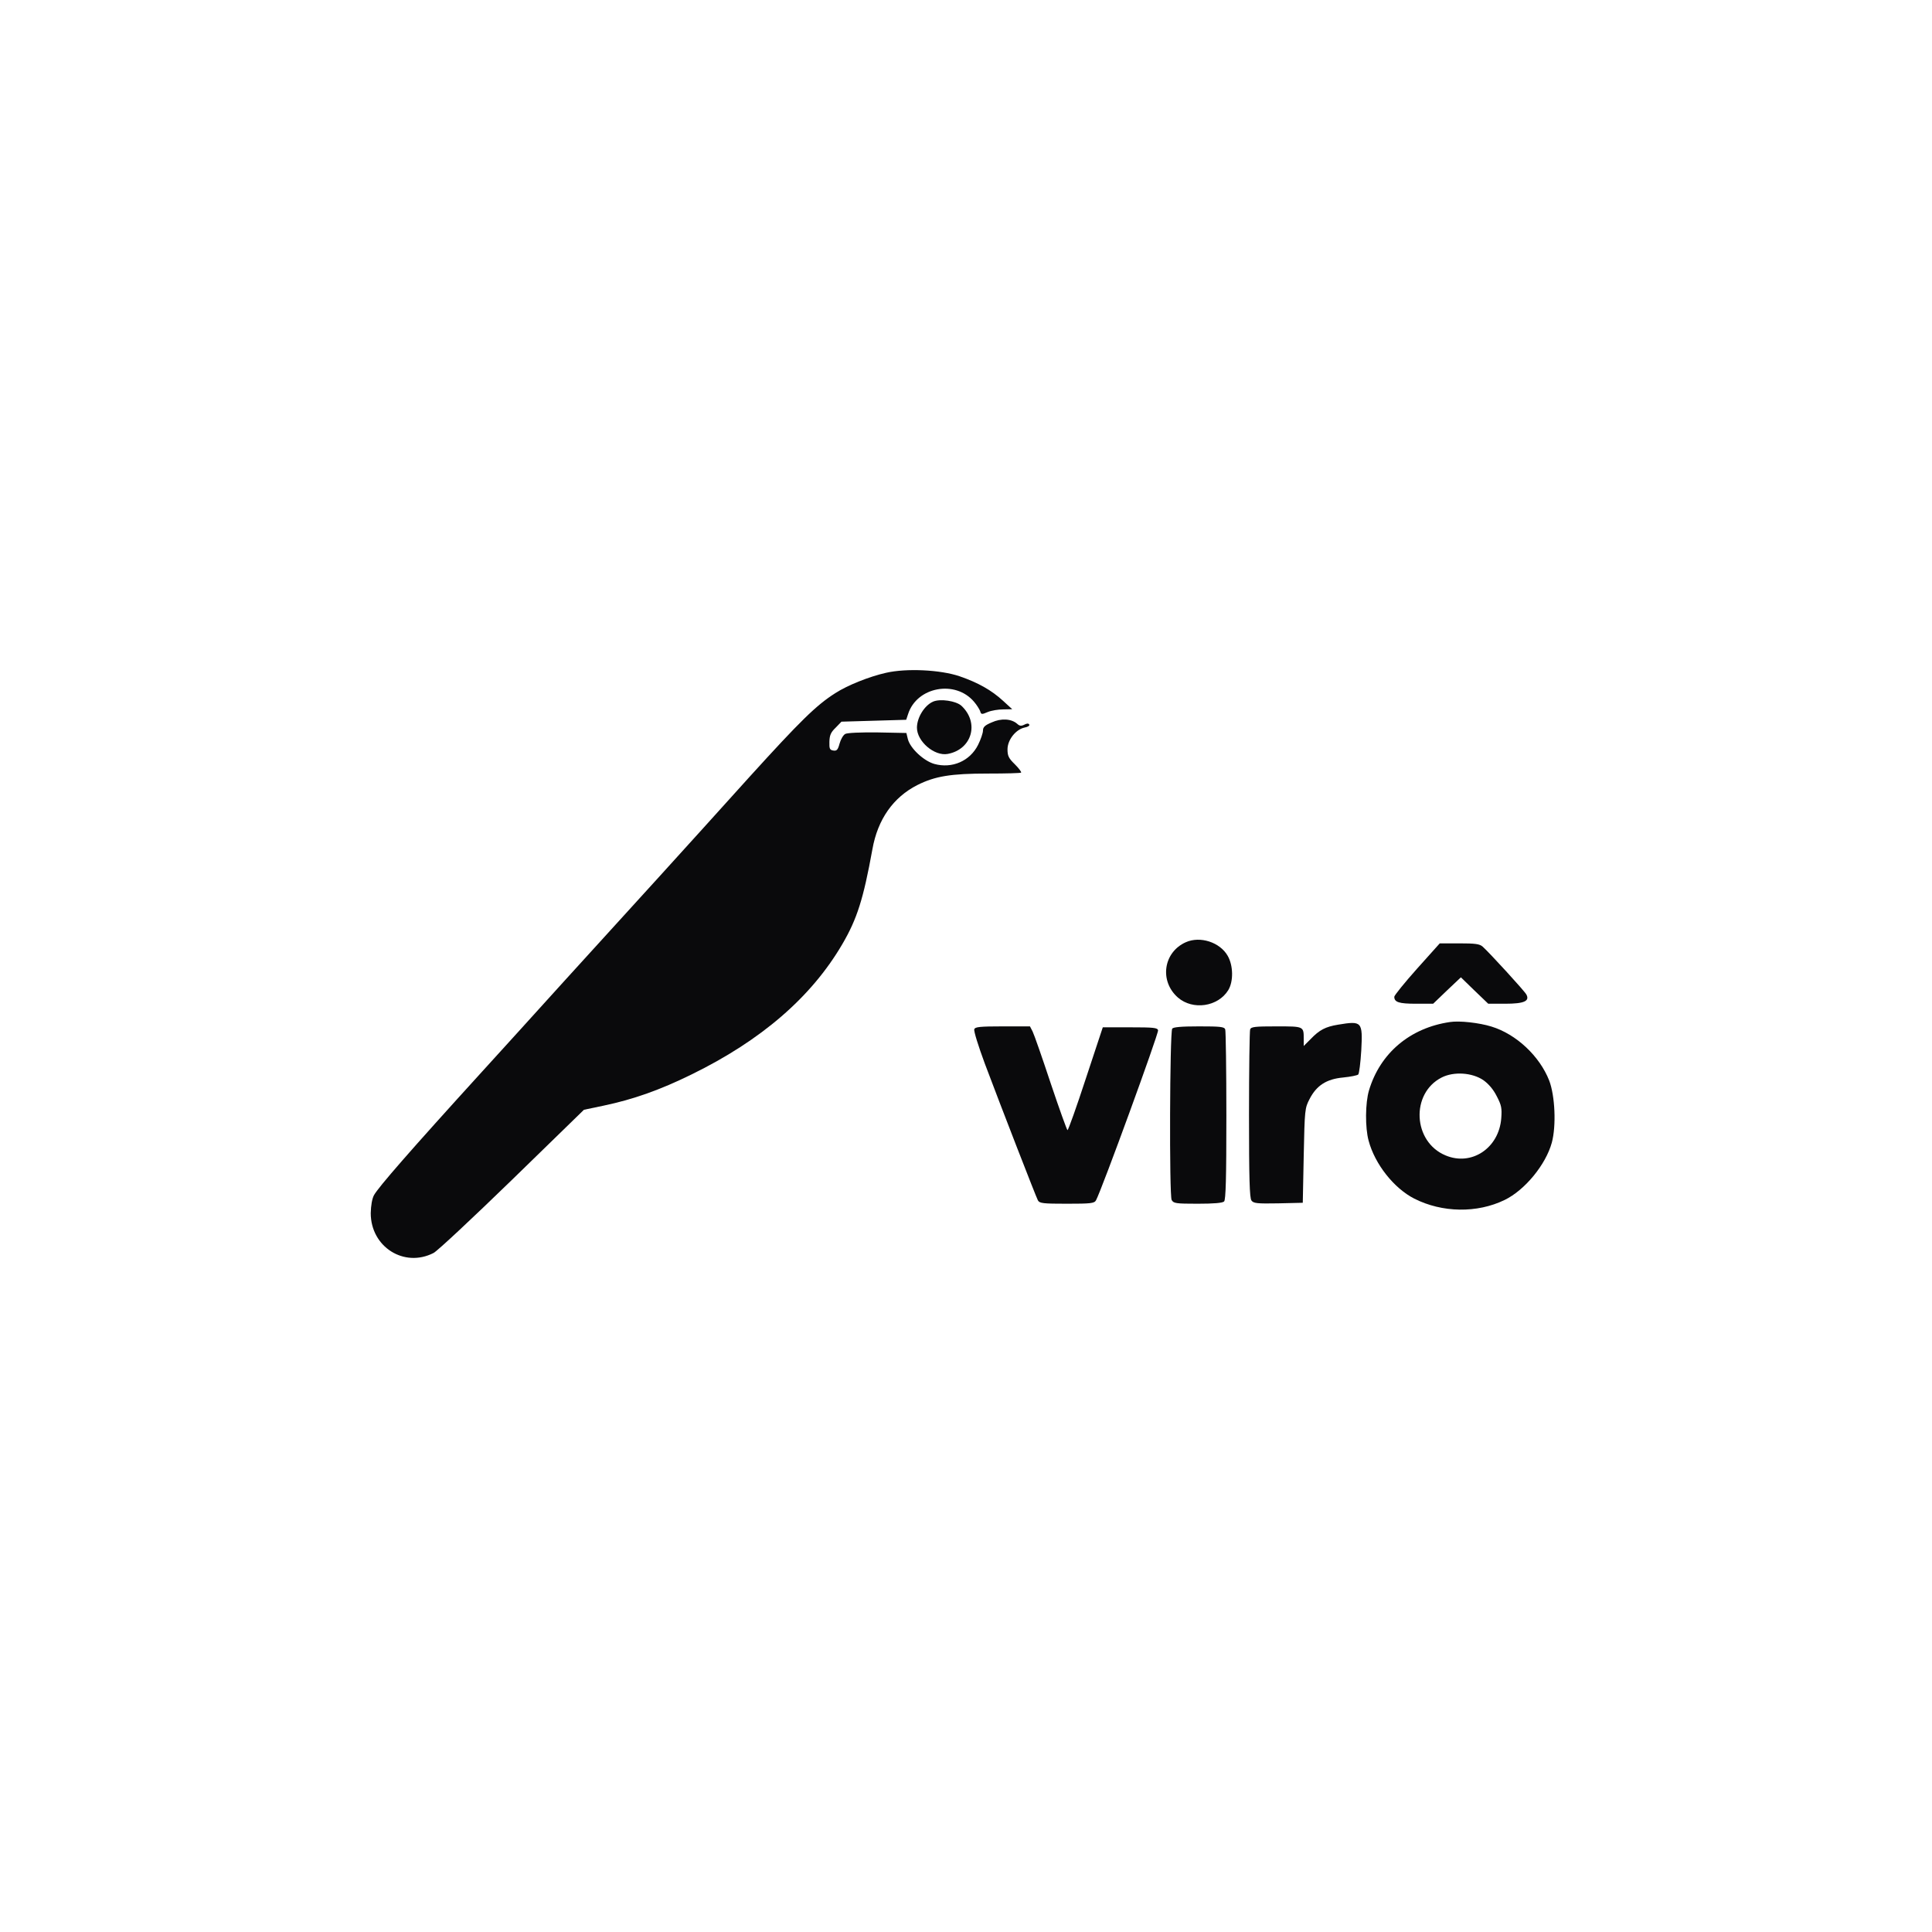
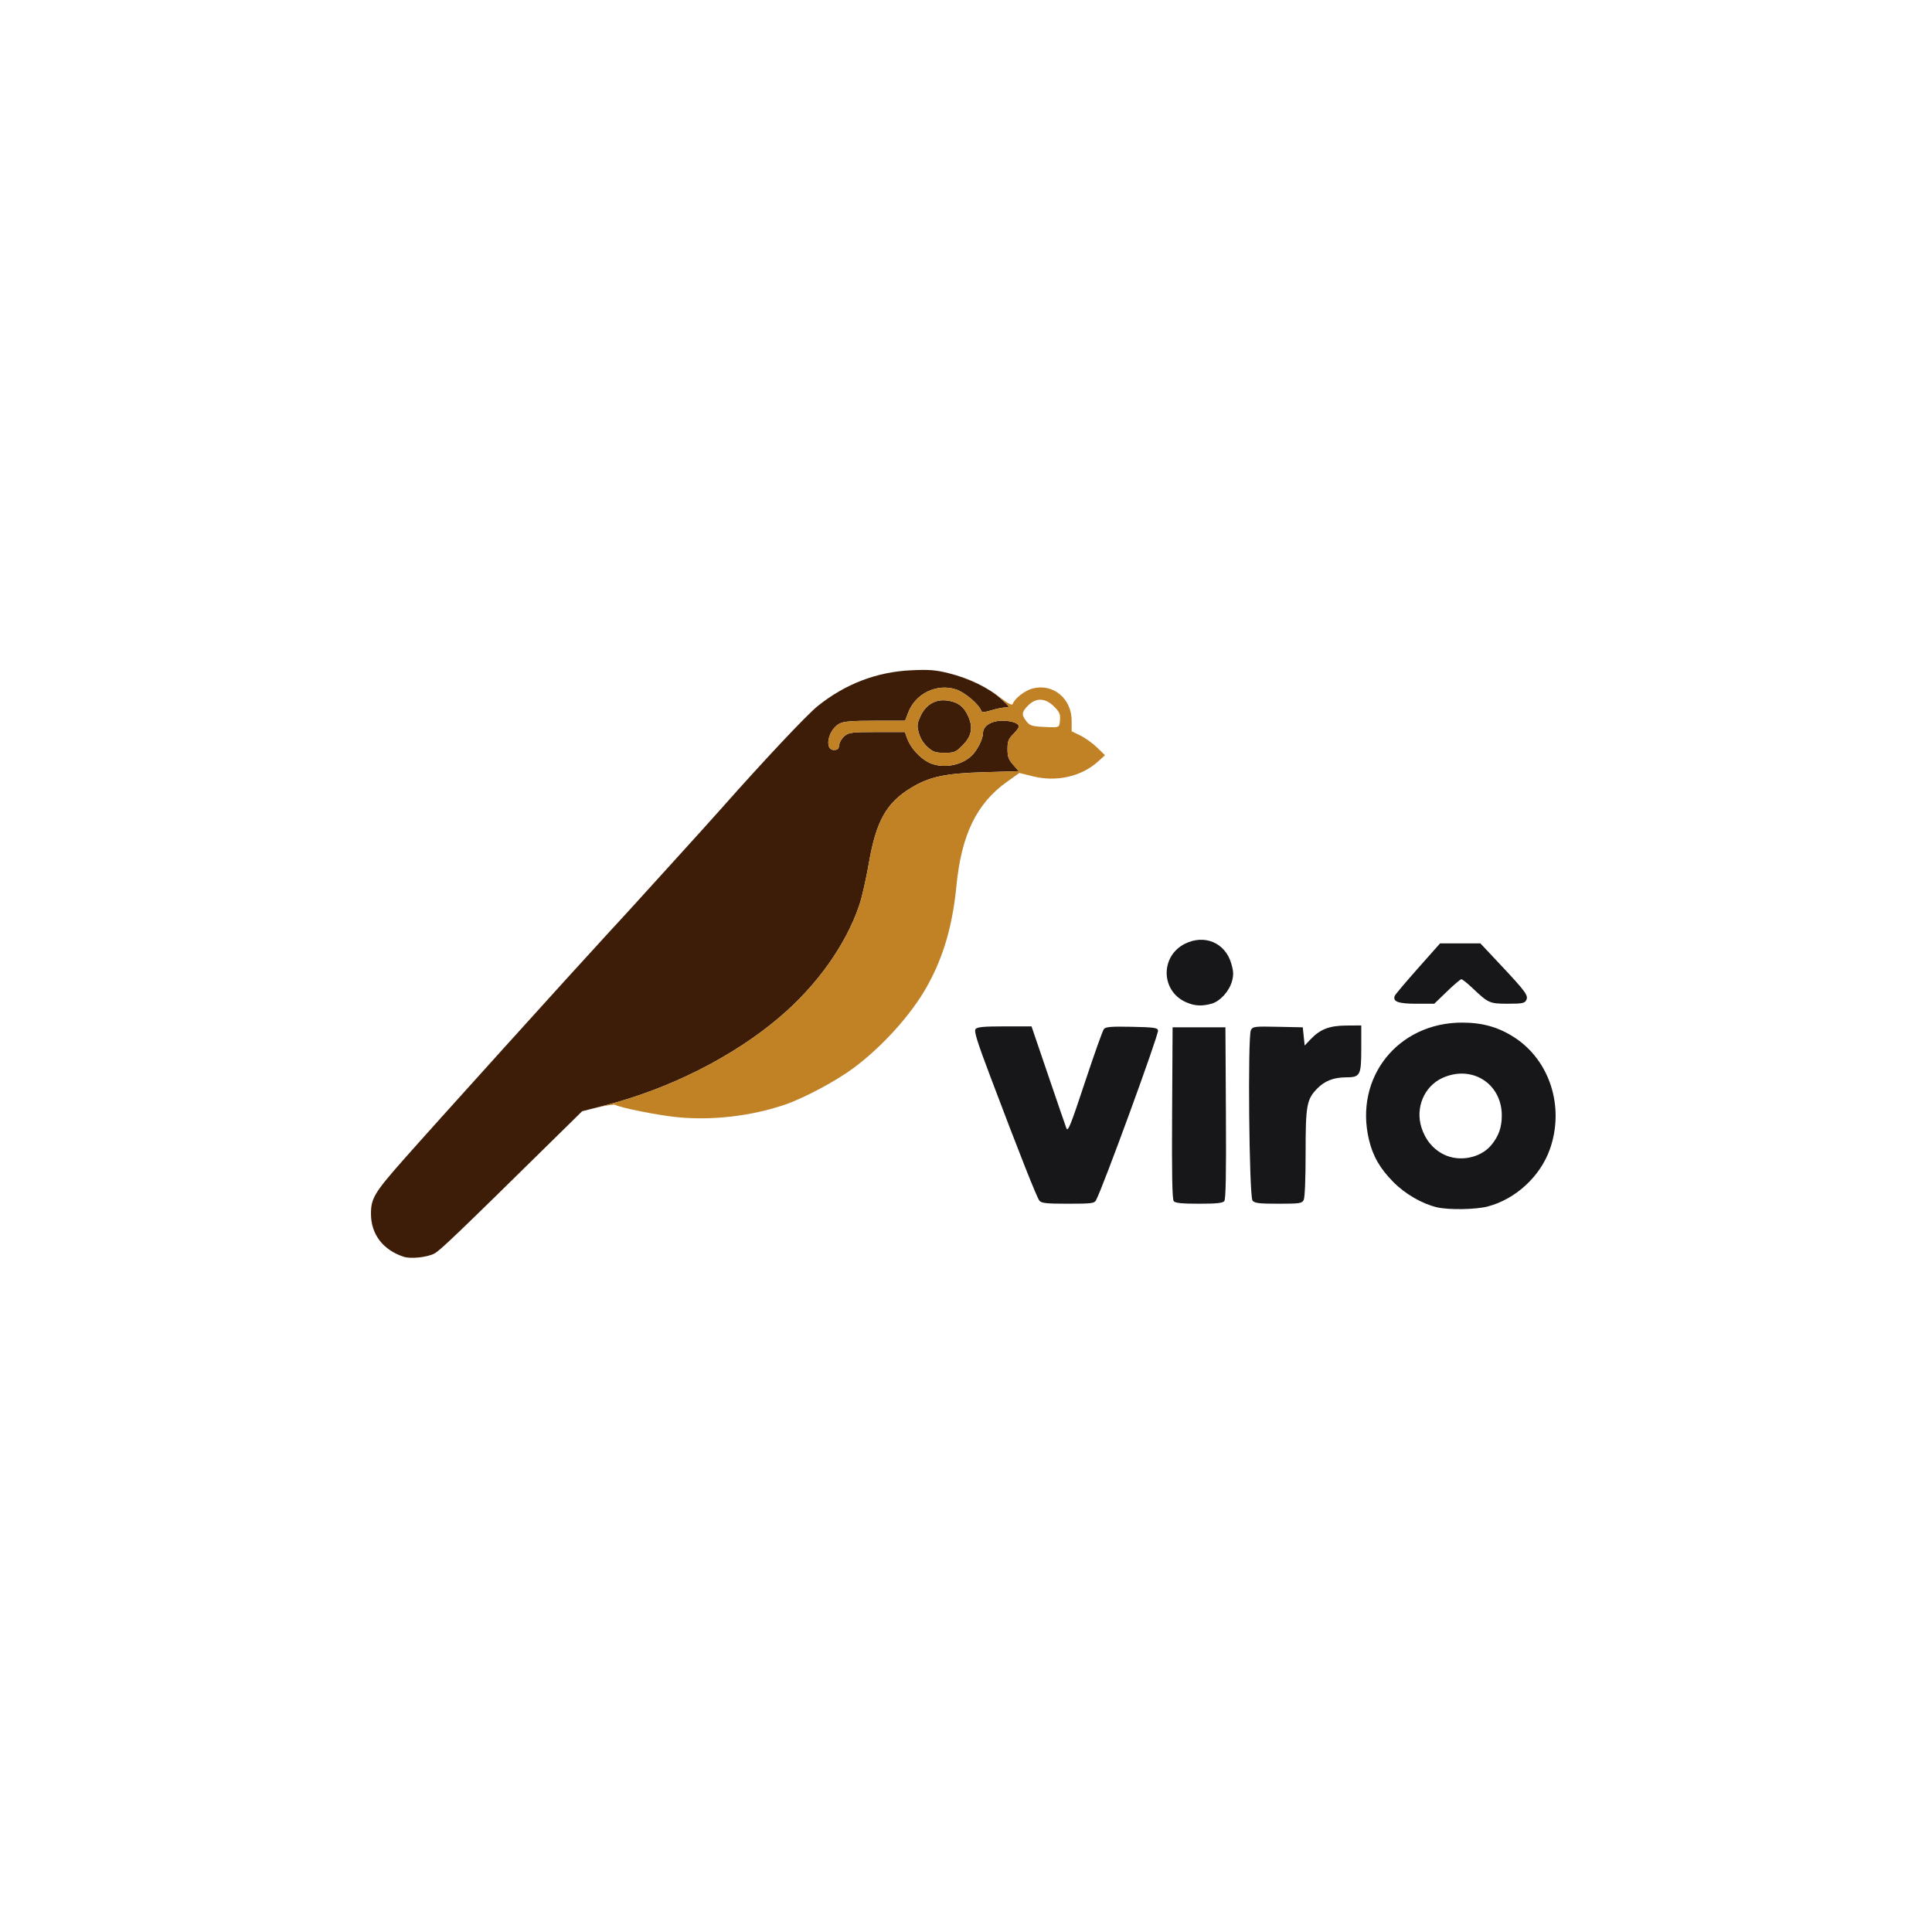
- <svg xmlns="http://www.w3.org/2000/svg" version="1.0" width="1024pt" height="1024pt" viewBox="0 0 1024 1024" preserveAspectRatio="xMidYMid meet">
-   <g transform="translate(0,1024) scale(0.1,-0.1)" fill="#0A0A0C" stroke="none">
-     <path d="M4696 6674 c-89 -20 -204 -66 -269 -108 -101 -64 -186 -148 -453 -442 -148 -164 -361 -400 -474 -524 -113 -124 -340 -374 -505 -555 -164 -182 -363 -400 -440 -485 -384 -422 -550 -613 -573 -655 -10 -19 -16 -54 -17 -95 0 -179 177 -291 333 -211 21 11 208 186 417 389 l380 370 105 22 c157 33 298 83 465 165 370 181 635 410 799 690 79 135 112 240 160 504 28 158 110 275 238 340 94 47 177 61 374 61 94 0 173 2 176 5 3 3 -12 23 -33 44 -33 32 -39 45 -39 79 0 51 44 106 91 116 17 3 28 10 24 16 -4 7 -13 6 -26 -1 -16 -8 -25 -7 -37 4 -31 28 -86 31 -136 8 -36 -15 -46 -25 -46 -43 0 -13 -12 -48 -26 -76 -43 -86 -138 -127 -232 -101 -56 16 -127 82 -140 131 l-8 33 -152 3 c-92 1 -160 -2 -172 -8 -11 -6 -24 -29 -30 -51 -9 -33 -15 -40 -33 -37 -19 3 -22 9 -21 46 1 35 7 50 33 75 l31 32 172 5 171 5 10 30 c46 145 251 183 350 65 14 -16 28 -39 32 -49 5 -18 8 -19 40 -5 19 8 56 14 82 14 l48 1 -48 44 c-62 57 -133 97 -232 131 -101 34 -280 43 -389 18z" />
-     <path d="M4945 6521 c-45 -20 -85 -84 -85 -138 0 -73 93 -152 163 -139 129 24 169 165 73 255 -28 26 -113 39 -151 22z" />
-     <path d="M6285 5246 c-119 -53 -141 -206 -42 -293 79 -69 213 -49 267 39 28 46 27 130 -3 182 -41 72 -146 106 -222 72z" />
-     <path d="M7510 5105 c-66 -74 -120 -141 -120 -148 0 -29 25 -37 115 -37 l91 0 73 70 74 70 72 -70 73 -70 90 0 c100 0 131 14 112 49 -10 19 -197 223 -232 254 -16 14 -40 17 -124 17 l-103 0 -121 -135z" />
-     <path d="M7685 4823 c-212 -31 -370 -165 -429 -362 -20 -67 -21 -198 -2 -267 33 -124 134 -252 242 -307 148 -75 333 -78 479 -7 107 52 218 187 250 304 24 89 17 248 -14 329 -51 130 -175 246 -306 286 -64 20 -170 32 -220 24z m177 -308 c28 -20 53 -49 71 -85 25 -48 28 -63 24 -117 -12 -158 -157 -255 -295 -197 -174 72 -186 329 -21 413 65 33 162 26 221 -14z" />
-     <path d="M7092 4809 c-67 -11 -99 -28 -145 -76 l-37 -37 0 36 c0 69 2 68 -145 68 -112 0 -134 -2 -139 -16 -3 -9 -6 -212 -6 -453 0 -336 3 -441 13 -454 11 -15 29 -17 142 -15 l130 3 5 250 c5 244 6 252 31 300 37 72 90 106 178 114 39 4 75 11 80 16 5 6 12 62 16 127 8 154 4 158 -123 137z" />
-     <path d="M5164 4785 c-4 -9 22 -91 56 -183 86 -229 270 -703 281 -724 9 -16 27 -18 154 -18 127 0 145 2 154 18 32 60 332 883 329 901 -3 14 -23 16 -148 16 l-145 0 -90 -272 c-49 -150 -93 -273 -97 -273 -3 0 -43 111 -89 248 -45 136 -88 259 -96 275 l-14 27 -145 0 c-121 0 -146 -3 -150 -15z" />
-     <path d="M6213 4788 c-13 -20 -16 -884 -3 -908 10 -18 21 -20 138 -20 86 0 132 4 140 12 9 9 12 124 12 454 0 243 -3 449 -6 458 -5 14 -27 16 -139 16 -96 0 -136 -4 -142 -12z" />
+ <svg xmlns="http://www.w3.org/2000/svg" width="1024" height="1024" viewBox="0 0 1024 1024">
+   <g fill-rule="evenodd">
+     <path d="M 788.47 639.47 C782.07,641.13 767.87,641.36 761.62,639.89 C753.82,638.06 744.84,632.88 738.62,626.62 C731.45,619.41 727.63,612.79 725.54,603.91 C717.79,571.03 740.95,542.00 774.95,542.00 C785.74,542.00 794.20,544.39 802.61,549.82 C821.47,562.02 829.35,586.74 821.49,609.04 C816.36,623.57 803.30,635.60 788.47,639.47 ZM 580.89 636.21 C580.04,637.80 578.37,638.00 566.09,638.00 C554.64,638.00 552.02,637.72 550.92,636.41 C549.55,634.75 540.35,611.50 524.92,570.66 C517.82,551.86 516.16,546.51 517.08,545.41 C517.98,544.32 521.47,544.00 532.49,544.00 L 546.73 544.00 L 555.50 569.75 C560.33,583.91 564.69,596.62 565.21,598.00 C566.00,600.12 567.46,596.50 575.02,573.66 C579.91,558.90 584.44,546.17 585.10,545.38 C586.05,544.24 589.03,544.00 599.88,544.22 C611.53,544.46 613.52,544.73 613.79,546.14 C614.20,548.29 584.68,629.13 580.89,636.21 ZM 690.96 636.07 C690.03,637.82 688.77,638.00 677.59,638.00 C667.33,638.00 665.01,637.72 663.87,636.35 C662.07,634.17 661.25,549.27 663.00,546.00 C664.04,544.06 664.86,543.96 677.30,544.22 L 690.50 544.50 L 691.50 554.16 L 694.50 550.99 C699.68,545.51 704.50,543.63 713.50,543.56 L 721.50 543.50 L 721.50 555.83 C721.50,569.91 720.93,571.00 713.56,571.01 C706.91,571.01 702.12,572.88 698.11,577.00 C692.54,582.75 692.00,585.78 692.00,611.43 C692.00,625.17 691.59,634.90 690.96,636.07 ZM 648.89 636.64 C648.04,637.65 644.63,638.00 635.50,638.00 C626.37,638.00 622.96,637.65 622.11,636.64 C621.30,635.65 621.05,622.56 621.24,589.89 L 621.50 544.50 L 649.50 544.50 L 649.76 589.89 C649.95,622.56 649.70,635.65 648.89,636.64 ZM 765.27 611.91 C773.50,615.98 784.62,613.81 790.33,607.02 C794.31,602.29 796.00,597.52 795.98,591.13 C795.91,574.15 779.91,564.17 764.35,571.42 C754.82,575.86 750.10,587.12 753.39,597.58 C755.47,604.16 759.53,609.06 765.27,611.91 ZM 766.93 525.50 L 760.19 532.00 L 750.72 532.00 C741.07,532.00 738.05,530.88 739.27,527.76 C739.55,527.07 745.06,520.54 751.52,513.25 L 763.28 500.00 L 784.63 500.00 L 795.57 511.65 C808.81,525.77 810.22,527.73 808.90,530.18 C808.08,531.73 806.62,532.00 799.21,531.99 C789.51,531.99 788.91,531.72 780.50,523.76 C777.75,521.15 775.09,519.02 774.58,519.01 C774.07,519.00 770.63,521.92 766.93,525.50 ZM 642.17 531.97 C636.86,533.44 633.05,533.20 628.42,531.10 C615.22,525.11 614.95,506.83 627.97,500.25 C638.36,495.00 649.39,499.66 652.59,510.65 C653.79,514.78 653.88,516.74 653.01,519.96 C651.56,525.35 646.72,530.70 642.17,531.97 Z" fill="rgb(23,23,25)" />
+     <path d="M 230.14 664.45 C226.26,666.43 217.65,667.32 213.99,666.12 C203.03,662.53 196.69,654.28 196.62,643.50 C196.57,635.27 198.39,632.20 213.56,614.99 C228.39,598.15 303.90,514.57 321.50,495.50 C328.11,488.35 335.76,480.00 338.50,476.95 C341.25,473.90 350.48,463.74 359.00,454.37 C367.52,445.01 378.06,433.33 382.41,428.42 C405.30,402.59 427.68,378.81 433.43,374.20 C448.09,362.46 464.71,356.10 482.96,355.26 C492.62,354.82 495.88,355.08 503.00,356.86 C513.88,359.59 524.54,364.83 530.67,370.48 C535.26,374.70 535.37,374.92 532.91,374.96 C531.48,374.98 528.11,375.67 525.41,376.48 C521.81,377.57 520.40,377.65 520.11,376.80 C518.94,373.37 511.46,366.98 506.78,365.43 C496.66,362.07 485.26,367.52 481.42,377.56 L 479.73 382.00 L 463.81 382.00 C451.55,382.00 447.23,382.35 444.97,383.52 C438.98,386.61 436.67,397.50 442.00,397.50 C443.98,397.50 444.57,396.93 444.81,394.77 C444.99,393.27 446.29,391.13 447.70,390.02 C450.01,388.20 451.73,388.00 464.93,388.00 L 479.60 388.00 L 480.89 391.57 C482.60,396.30 487.42,401.66 492.12,404.06 C498.94,407.54 509.11,406.04 514.83,400.70 C517.89,397.85 521.00,391.75 521.00,388.61 C521.00,384.80 525.31,382.00 531.20,382.00 C536.31,382.00 540.00,383.31 540.00,385.11 C540.00,385.69 538.65,387.50 537.00,389.15 C534.48,391.67 534.00,392.94 534.00,397.04 C534.00,401.04 534.54,402.55 536.99,405.33 L 539.97 408.73 L 521.74 409.27 C500.98,409.89 492.59,411.68 482.91,417.56 C469.77,425.54 464.36,435.20 460.51,457.53 C459.13,465.58 456.87,475.52 455.49,479.61 C448.44,500.62 433.15,522.15 413.23,539.11 C388.51,560.17 354.48,577.30 320.02,586.06 L 308.55 588.98 L 293.52 603.76 C241.93,654.52 233.16,662.91 230.14,664.45 ZM 510.03 395.20 C506.54,398.69 505.78,399.00 500.65,399.00 C495.88,399.00 494.58,398.57 491.67,396.01 C489.55,394.15 487.80,391.37 487.04,388.63 C485.95,384.75 486.04,383.70 487.78,379.78 C490.46,373.72 495.53,370.57 501.55,371.25 C507.53,371.93 510.80,374.30 513.19,379.69 C515.89,385.80 514.98,390.25 510.03,395.20 Z" fill="rgb(61,29,8)" />
+     <path d="M 314.48 587.47 L 320.02 586.06 C354.48,577.30 388.51,560.17 413.23,539.11 C433.15,522.15 448.44,500.62 455.49,479.61 C456.87,475.52 459.13,465.58 460.51,457.53 C464.36,435.20 469.77,425.54 482.91,417.56 C492.59,411.68 500.98,409.89 521.74,409.27 L 539.97 408.73 L 536.99 405.33 C534.54,402.55 534.00,401.04 534.00,397.04 C534.00,392.94 534.48,391.67 537.00,389.15 C538.65,387.50 540.00,385.69 540.00,385.11 C540.00,383.31 536.31,382.00 531.20,382.00 C525.31,382.00 521.00,384.80 521.00,388.61 C521.00,391.75 517.89,397.85 514.83,400.70 C509.11,406.04 498.94,407.54 492.12,404.06 C487.42,401.66 482.60,396.30 480.89,391.57 L 479.60 388.00 L 464.93 388.00 C451.73,388.00 450.01,388.20 447.70,390.02 C446.29,391.13 444.99,393.27 444.81,394.77 C444.57,396.93 443.98,397.50 442.00,397.50 C436.67,397.50 438.98,386.61 444.97,383.52 C447.23,382.35 451.55,382.00 463.81,382.00 L 479.73 382.00 L 481.42 377.56 C485.26,367.52 496.66,362.07 506.78,365.43 C511.46,366.98 518.94,373.37 520.11,376.80 C520.40,377.65 521.81,377.57 525.41,376.48 C528.11,375.67 531.48,374.98 532.91,374.96 C535.37,374.92 535.26,374.70 530.67,370.48 C525.39,365.62 516.77,361.06 507.53,358.14 C516.05,360.75 522.96,364.30 529.93,369.57 C534.76,373.23 536.48,374.07 536.84,372.97 C537.75,370.23 543.16,366.03 547.17,364.95 C558.06,362.02 568.00,370.16 568.00,382.00 L 568.00 387.60 L 572.64 389.85 C575.19,391.09 579.17,393.95 581.48,396.20 L 585.68 400.29 L 581.97 403.64 C573.20,411.57 560.00,414.58 547.59,411.49 L 540.31 409.68 L 533.53 414.51 C517.65,425.85 509.57,442.50 506.95,469.33 C504.85,490.74 500.11,507.02 491.42,522.67 C483.20,537.46 468.02,554.38 452.58,565.94 C443.37,572.83 426.12,582.06 415.98,585.51 C398.02,591.61 377.17,594.00 358.50,592.09 C348.37,591.05 328.55,587.08 326.17,585.61 C325.62,585.26 321.46,585.84 316.94,586.90 ZM 510.03 395.20 C514.98,390.25 515.89,385.80 513.19,379.69 C510.80,374.30 507.53,371.93 501.55,371.25 C495.53,370.57 490.46,373.72 487.78,379.78 C486.04,383.70 485.95,384.75 487.04,388.63 C487.80,391.37 489.55,394.15 491.67,396.01 C494.58,398.57 495.88,399.00 500.65,399.00 C505.78,399.00 506.54,398.69 510.03,395.20 ZM 552.79 385.25 C553.10,385.26 553.40,385.28 553.70,385.30 C558.56,385.54 560.39,385.64 561.14,384.78 C561.64,384.22 561.68,383.25 561.81,381.64 C562.07,378.52 561.57,377.37 558.66,374.46 C554.07,369.87 549.17,369.67 544.92,373.92 C541.46,377.38 541.31,378.85 544.04,382.32 C545.80,384.57 546.97,384.96 552.79,385.25 ZM 494.01 355.23 C491.08,354.99 487.83,355.04 482.96,355.26 C487.85,355.04 491.09,354.99 494.01,355.23 Z" fill="rgb(193,129,37)" />
  </g>
</svg>
